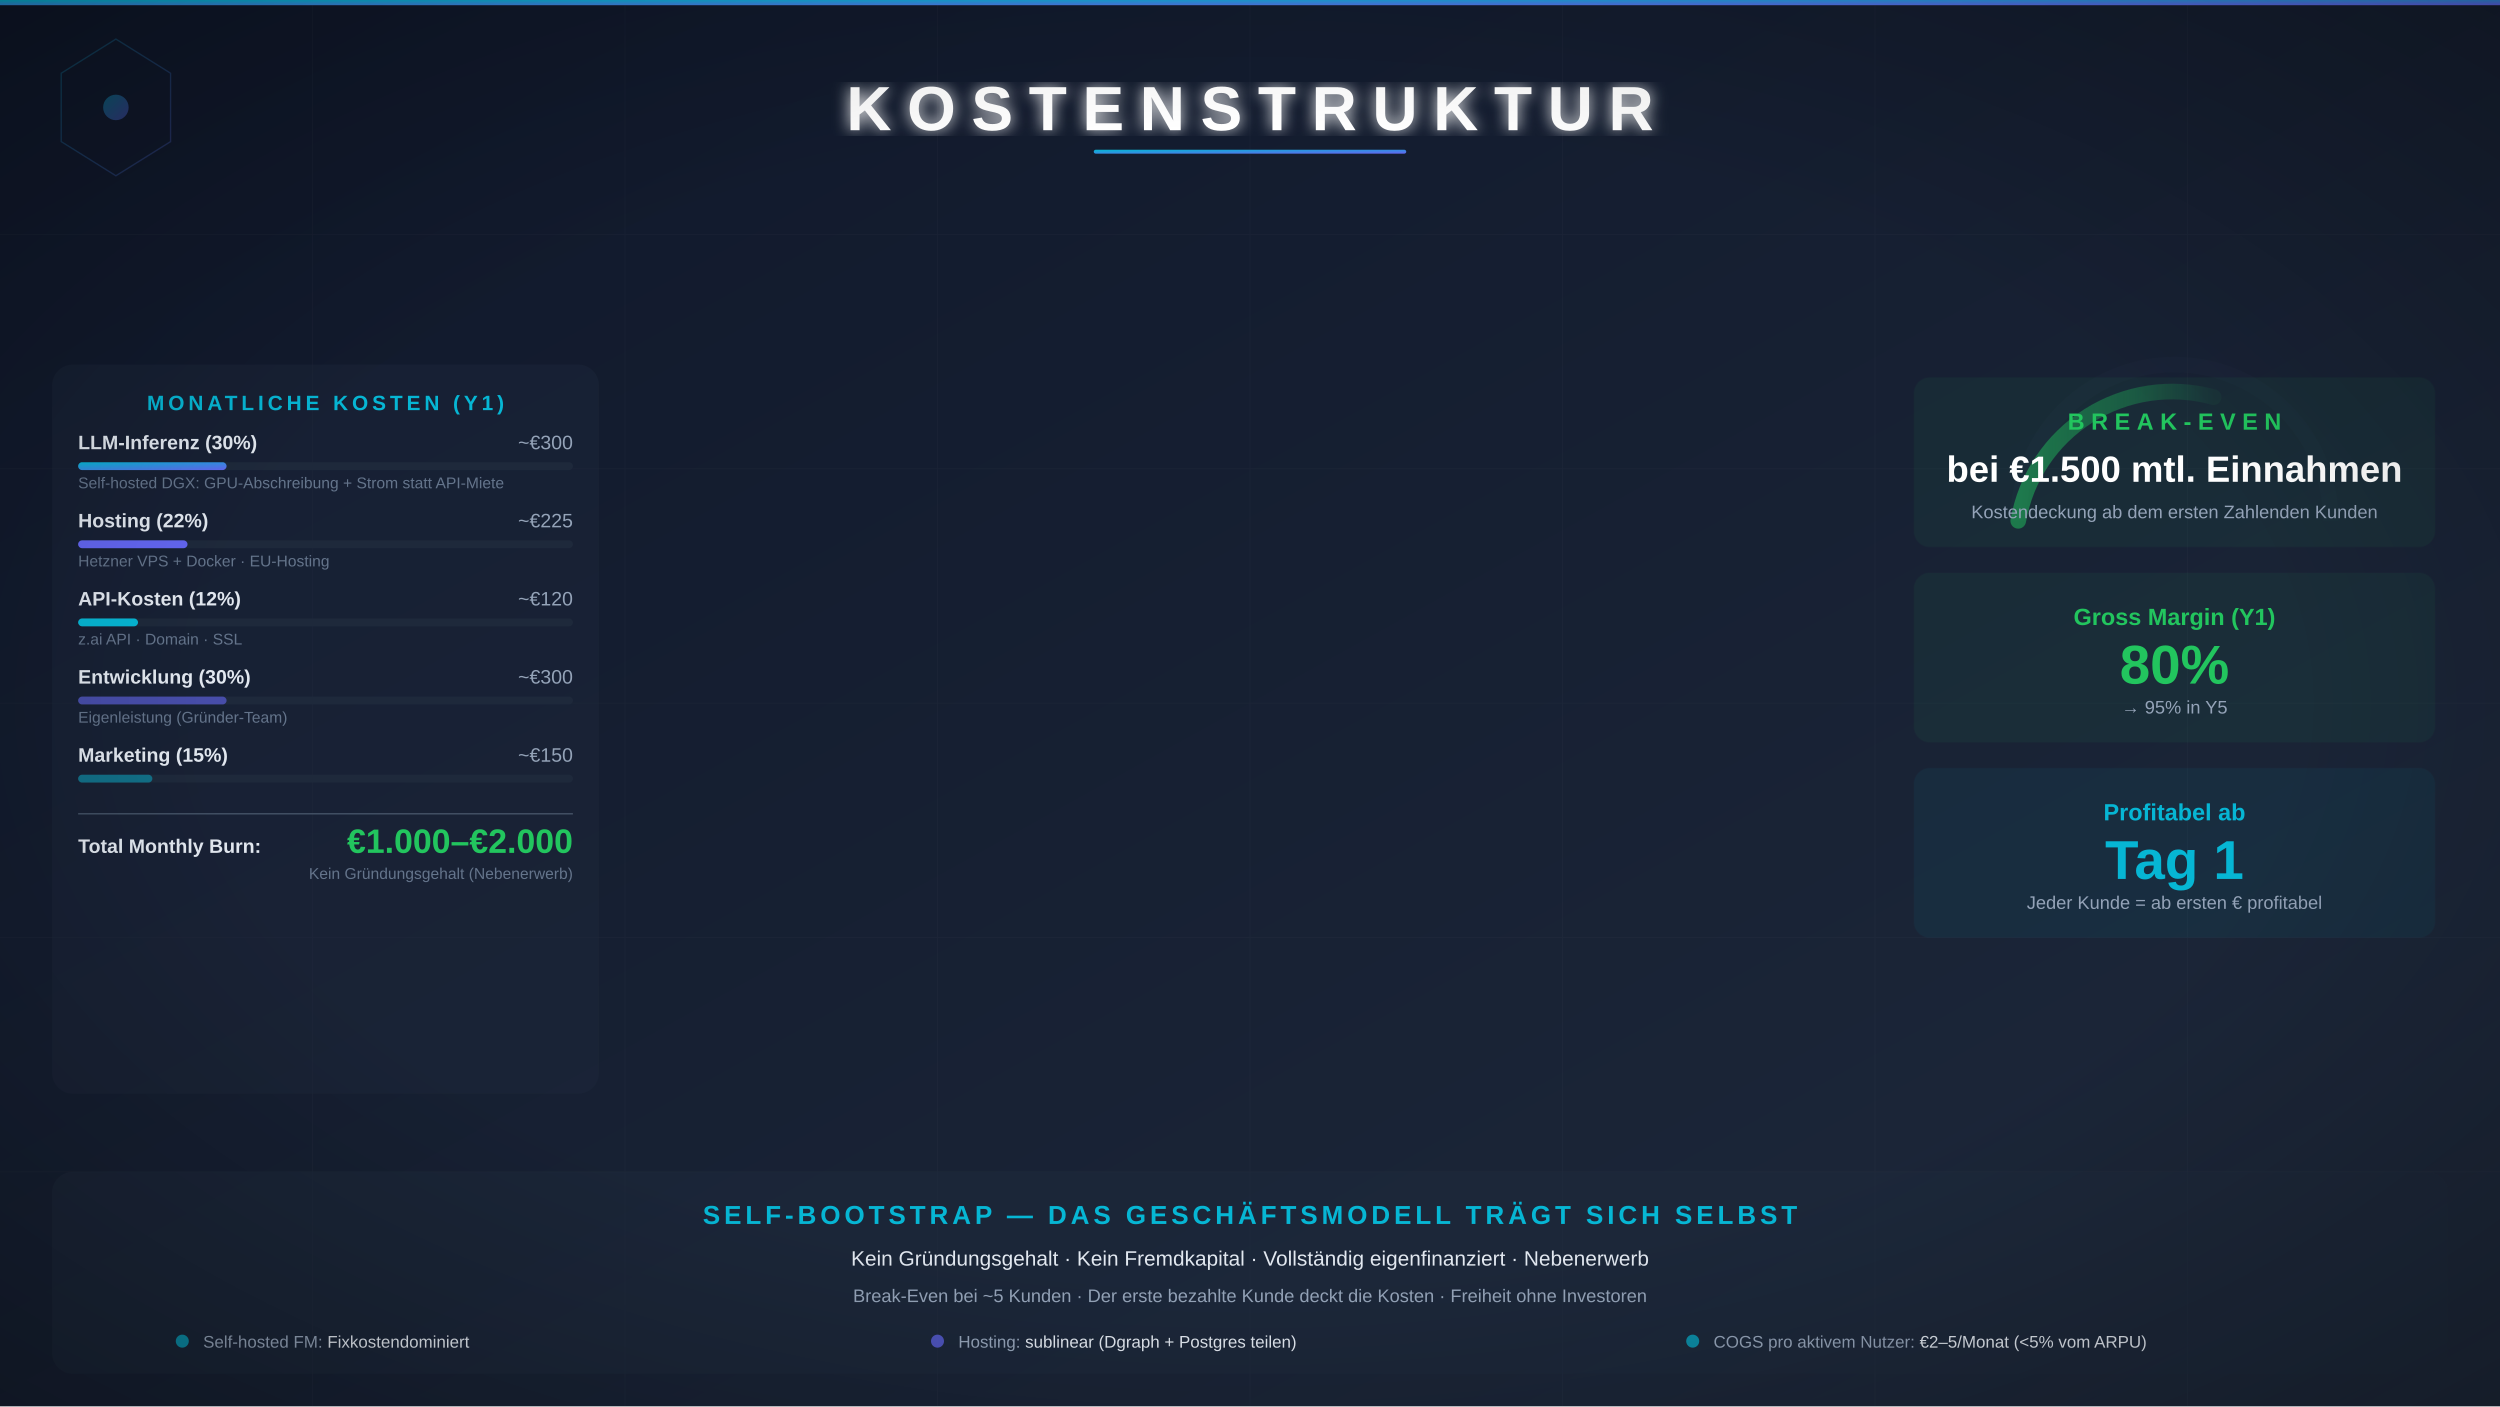
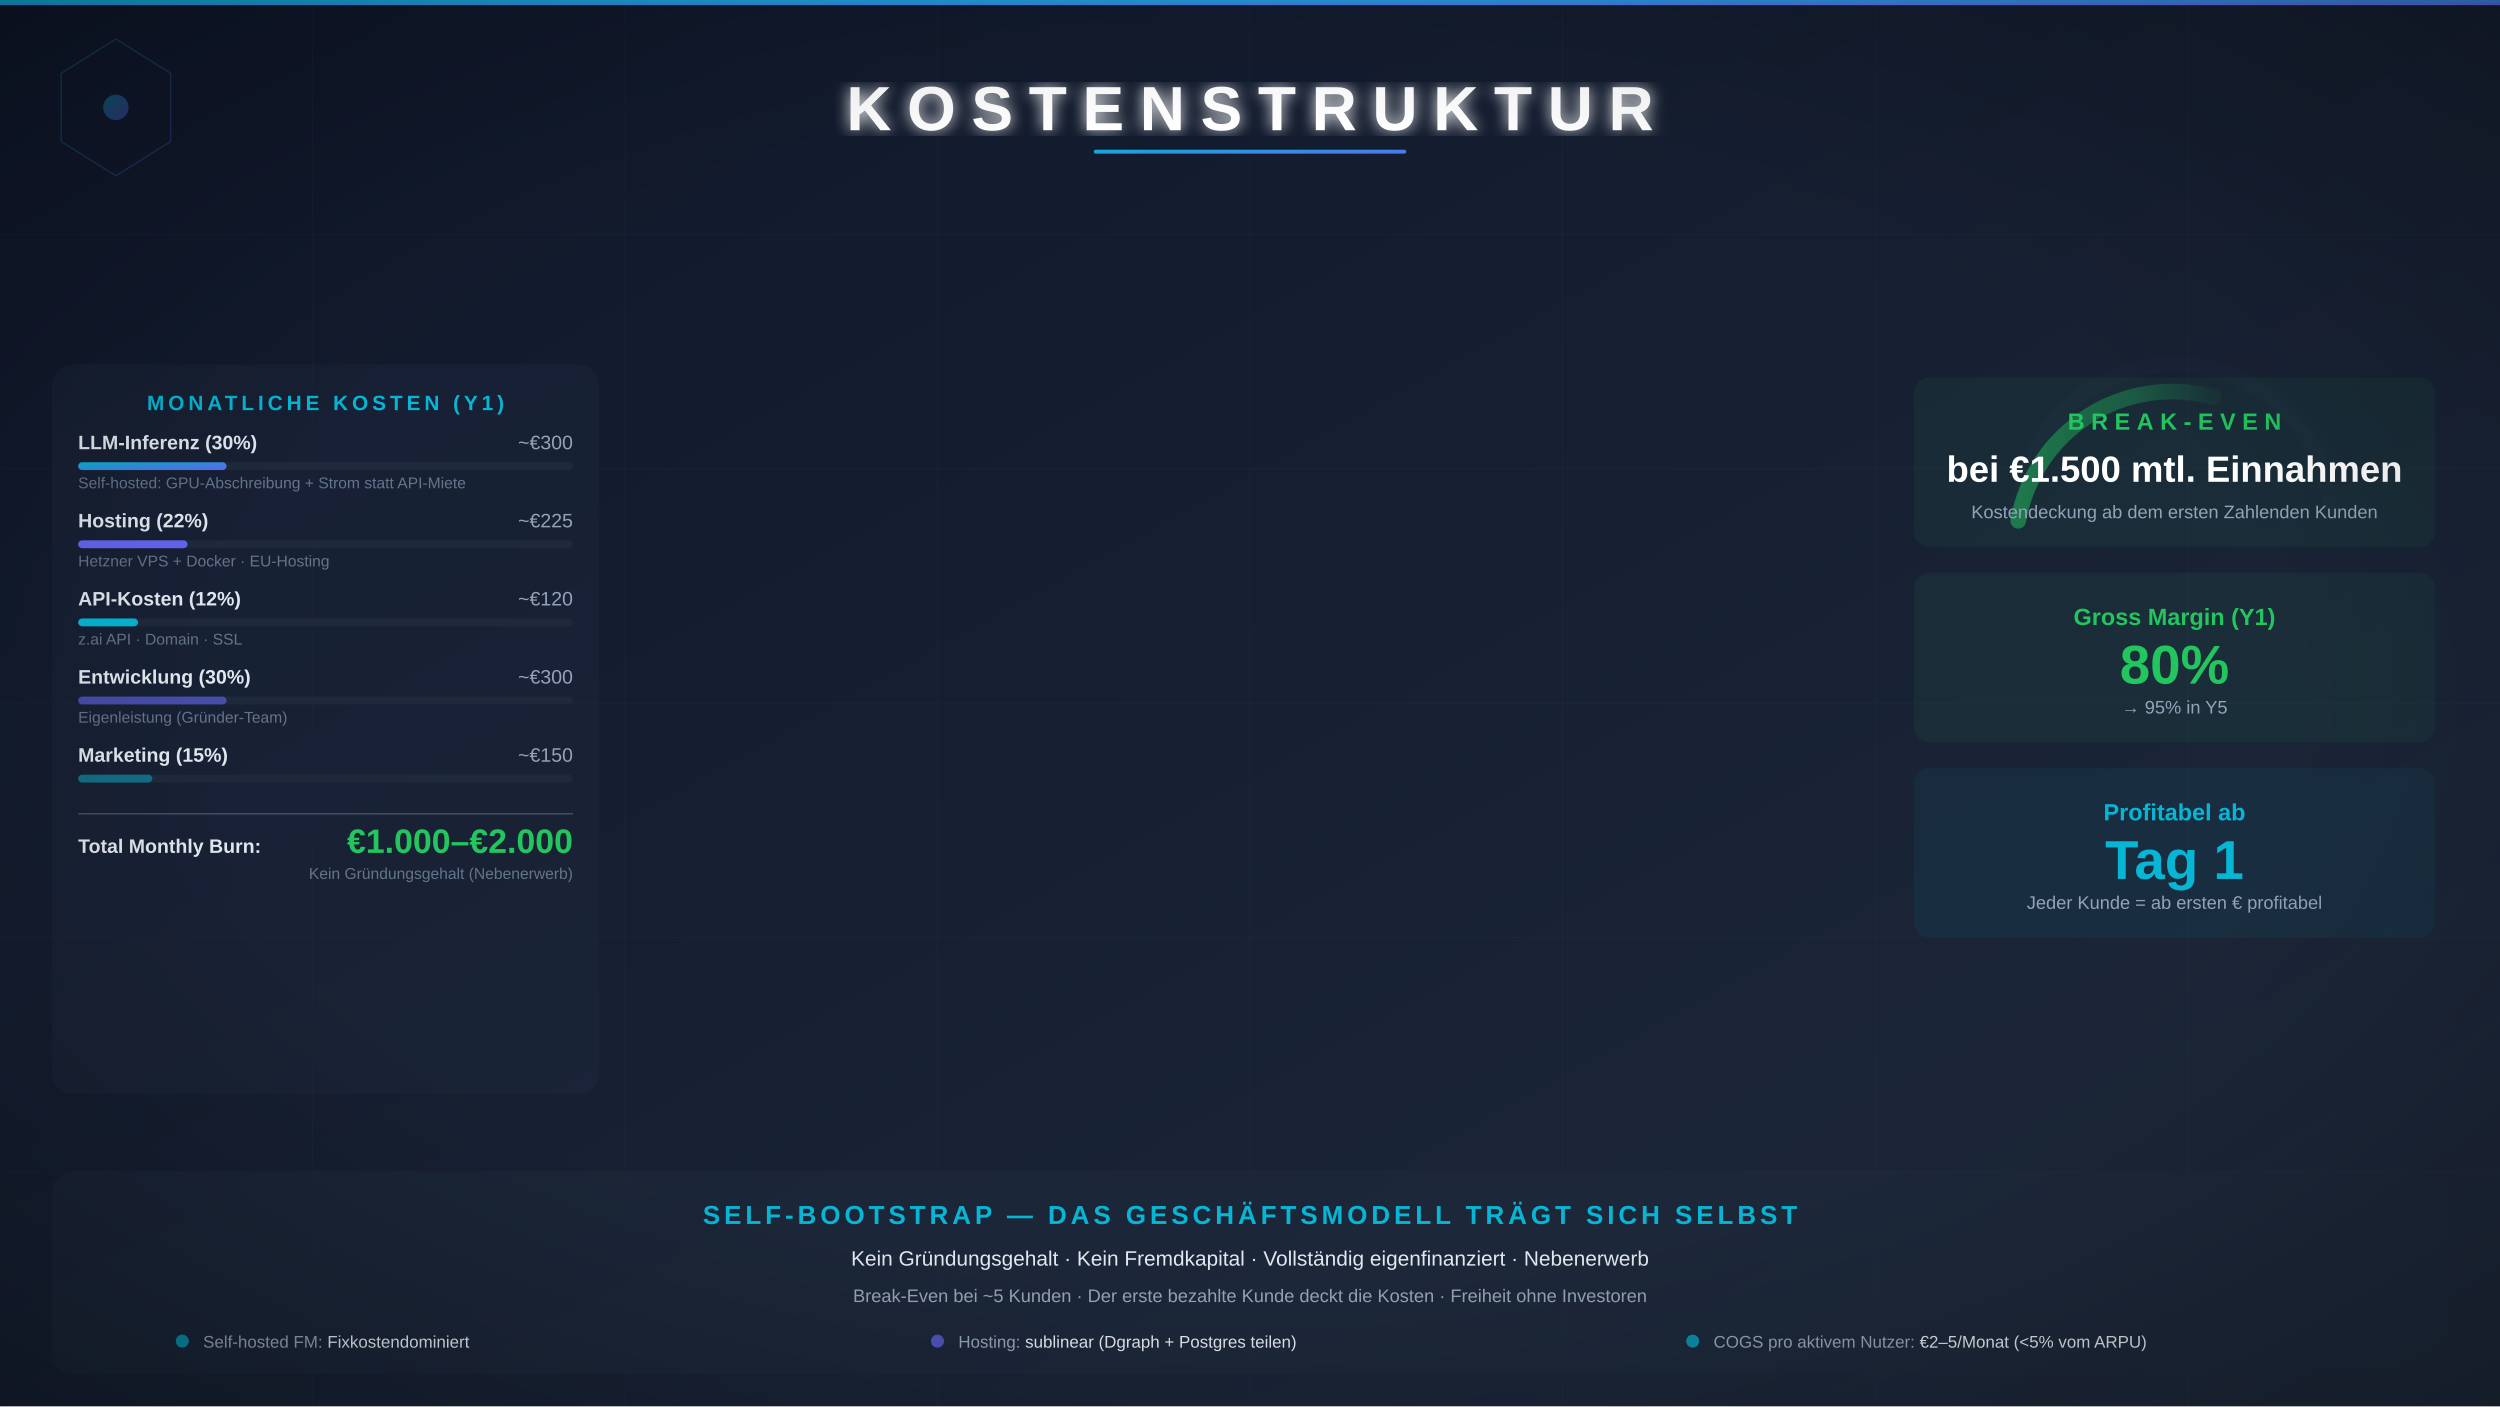
<svg xmlns="http://www.w3.org/2000/svg" viewBox="0 0 1920 1080" width="1920" height="1080">
  <defs>
    <linearGradient id="bg" x1="0%" y1="0%" x2="100%" y2="100%">
      <stop offset="0%" stop-color="#0f172a" />
      <stop offset="100%" stop-color="#1e293b" />
    </linearGradient>
    <linearGradient id="accent" x1="0%" y1="0%" x2="100%" y2="100%">
      <stop offset="0%" stop-color="#06b6d4" />
      <stop offset="100%" stop-color="#6366f1" />
    </linearGradient>
    <linearGradient id="gaugeGrad" x1="0%" y1="0%" x2="100%" y2="0%">
      <stop offset="0%" stop-color="#22c55e" />
      <stop offset="60%" stop-color="#22c55e" stop-opacity="0.6" />
      <stop offset="100%" stop-color="#22c55e" stop-opacity="0.1" />
    </linearGradient>
    <filter id="glow">
      <feGaussianBlur stdDeviation="6" result="b" />
      <feMerge>
        <feMergeNode in="b" />
        <feMergeNode in="SourceGraphic" />
      </feMerge>
    </filter>
    <radialGradient id="vignette" cx="50%" cy="50%" r="75%">
      <stop offset="55%" stop-color="#000" stop-opacity="0" />
      <stop offset="100%" stop-color="#000" stop-opacity="0.35" />
    </radialGradient>
  </defs>
  <rect width="1920" height="1080" fill="url(#bg)" />
  <g opacity="0.03" stroke="#ffffff" stroke-width="0.5">
    <line x1="0" y1="180" x2="1920" y2="180" />
    <line x1="0" y1="360" x2="1920" y2="360" />
    <line x1="0" y1="540" x2="1920" y2="540" />
    <line x1="0" y1="720" x2="1920" y2="720" />
    <line x1="0" y1="900" x2="1920" y2="900" />
    <line x1="240" y1="0" x2="240" y2="1080" />
    <line x1="480" y1="0" x2="480" y2="1080" />
    <line x1="720" y1="0" x2="720" y2="1080" />
    <line x1="960" y1="0" x2="960" y2="1080" />
    <line x1="1200" y1="0" x2="1200" y2="1080" />
    <line x1="1440" y1="0" x2="1440" y2="1080" />
    <line x1="1680" y1="0" x2="1680" y2="1080" />
  </g>
  <rect x="0" y="0" width="1920" height="4" fill="url(#accent)" />
  <g transform="translate(40, 30) scale(0.35)">
    <polygon points="140,0 260,75 260,225 140,300 20,225 20,75" fill="none" stroke="url(#accent)" stroke-width="3" opacity="0.25" />
    <circle cx="140" cy="150" r="28" fill="url(#accent)" opacity="0.4" />
  </g>
  <text x="960" y="100" font-family="'Segoe UI','Helvetica Neue',Arial,sans-serif" font-size="48" font-weight="700" fill="#ffffff" letter-spacing="12" text-anchor="middle" filter="url(#glow)">KOSTENSTRUKTUR</text>
  <rect x="840" y="115" width="240" height="3" fill="url(#accent)" rx="1.5" />
  <rect x="40" y="280" width="420" height="560" rx="16" fill="#1e293b" opacity="0.4" />
  <text x="250" y="315" font-family="'Segoe UI',Arial,sans-serif" font-size="16" font-weight="600" fill="#06b6d4" letter-spacing="3" text-anchor="middle">MONATLICHE KOSTEN (Y1)</text>
  <text x="60" y="345" font-family="'Segoe UI',Arial,sans-serif" font-size="15" font-weight="600" fill="#e2e8f0">LLM-Inferenz (30%)</text>
  <text x="440" y="345" font-family="'Segoe UI',Arial,sans-serif" font-size="15" fill="#94a3b8" text-anchor="end">~€300</text>
  <rect x="60" y="355" width="380" height="6" rx="3" fill="#1e293b" />
  <rect x="60" y="355" width="114" height="6" rx="3" fill="url(#accent)" />
-   <text x="60" y="375" font-family="'Segoe UI',Arial,sans-serif" font-size="12" fill="#64748b">Self-hosted DGX: GPU-Abschreibung + Strom statt API-Miete</text>
+   <text x="60" y="375" font-family="'Segoe UI',Arial,sans-serif" font-size="12" fill="#64748b">Self-hosted: GPU-Abschreibung + Strom statt API-Miete</text>
  <text x="60" y="405" font-family="'Segoe UI',Arial,sans-serif" font-size="15" font-weight="600" fill="#e2e8f0">Hosting (22%)</text>
  <text x="440" y="405" font-family="'Segoe UI',Arial,sans-serif" font-size="15" fill="#94a3b8" text-anchor="end">~€225</text>
  <rect x="60" y="415" width="380" height="6" rx="3" fill="#1e293b" />
  <rect x="60" y="415" width="84" height="6" rx="3" fill="#6366f1" />
  <text x="60" y="435" font-family="'Segoe UI',Arial,sans-serif" font-size="12" fill="#64748b">Hetzner VPS + Docker · EU-Hosting</text>
  <text x="60" y="465" font-family="'Segoe UI',Arial,sans-serif" font-size="15" font-weight="600" fill="#e2e8f0">API-Kosten (12%)</text>
  <text x="440" y="465" font-family="'Segoe UI',Arial,sans-serif" font-size="15" fill="#94a3b8" text-anchor="end">~€120</text>
  <rect x="60" y="475" width="380" height="6" rx="3" fill="#1e293b" />
  <rect x="60" y="475" width="46" height="6" rx="3" fill="#06b6d4" />
  <text x="60" y="495" font-family="'Segoe UI',Arial,sans-serif" font-size="12" fill="#64748b">z.ai API · Domain · SSL</text>
  <text x="60" y="525" font-family="'Segoe UI',Arial,sans-serif" font-size="15" font-weight="600" fill="#e2e8f0">Entwicklung (30%)</text>
  <text x="440" y="525" font-family="'Segoe UI',Arial,sans-serif" font-size="15" fill="#94a3b8" text-anchor="end">~€300</text>
  <rect x="60" y="535" width="380" height="6" rx="3" fill="#1e293b" />
  <rect x="60" y="535" width="114" height="6" rx="3" fill="#6366f1" opacity="0.6" />
  <text x="60" y="555" font-family="'Segoe UI',Arial,sans-serif" font-size="12" fill="#64748b">Eigenleistung (Gründer-Team)</text>
  <text x="60" y="585" font-family="'Segoe UI',Arial,sans-serif" font-size="15" font-weight="600" fill="#e2e8f0">Marketing (15%)</text>
  <text x="440" y="585" font-family="'Segoe UI',Arial,sans-serif" font-size="15" fill="#94a3b8" text-anchor="end">~€150</text>
  <rect x="60" y="595" width="380" height="6" rx="3" fill="#1e293b" />
  <rect x="60" y="595" width="57" height="6" rx="3" fill="#06b6d4" opacity="0.5" />
  <line x1="60" y1="625" x2="440" y2="625" stroke="#475569" stroke-width="1" />
  <text x="60" y="655" font-family="'Segoe UI',Arial,sans-serif" font-size="15" font-weight="600" fill="#e2e8f0">Total Monthly Burn:</text>
  <text x="440" y="655" font-family="'Segoe UI',Arial,sans-serif" font-size="26" font-weight="700" fill="#22c55e" text-anchor="end">€1.000–€2.000</text>
  <text x="440" y="675" font-family="'Segoe UI',Arial,sans-serif" font-size="12" fill="#64748b" text-anchor="end">Kein Gründungsgehalt (Nebenerwerb)</text>
  <path d="M 1550,400 A 120,120 0 0,1 1790,400" fill="none" stroke="#1e293b" stroke-width="12" opacity="0.3" />
  <path d="M 1550,400 A 120,120 0 0,1 1700,305" fill="none" stroke="url(#gaugeGrad)" stroke-width="12" stroke-linecap="round" opacity="0.5" />
  <rect x="1470" y="290" width="400" height="130" rx="12" fill="#22c55e" opacity="0.06" stroke="#22c55e" stroke-width="1" stroke-opacity="0.3" />
  <text x="1670" y="330" font-family="'Segoe UI',Arial,sans-serif" font-size="18" font-weight="600" fill="#22c55e" letter-spacing="5" text-anchor="middle">BREAK-EVEN</text>
  <text x="1670" y="370" font-family="'Segoe UI',Arial,sans-serif" font-size="28" font-weight="700" fill="#ffffff" text-anchor="middle">bei €1.500 mtl. Einnahmen</text>
  <text x="1670" y="398" font-family="'Segoe UI',Arial,sans-serif" font-size="14" fill="#94a3b8" text-anchor="middle">Kostendeckung ab dem ersten Zahlenden Kunden</text>
  <rect x="1470" y="440" width="400" height="130" rx="12" fill="#22c55e" opacity="0.06" stroke="#22c55e" stroke-width="1" stroke-opacity="0.3" />
  <text x="1670" y="480" font-family="'Segoe UI',Arial,sans-serif" font-size="18" font-weight="600" fill="#22c55e" text-anchor="middle">Gross Margin (Y1)</text>
  <text x="1670" y="525" font-family="'Segoe UI',Arial,sans-serif" font-size="42" font-weight="700" fill="#22c55e" text-anchor="middle">80%</text>
  <text x="1670" y="548" font-family="'Segoe UI',Arial,sans-serif" font-size="14" fill="#94a3b8" text-anchor="middle">→ 95% in Y5</text>
  <rect x="1470" y="590" width="400" height="130" rx="12" fill="#06b6d4" opacity="0.06" stroke="#06b6d4" stroke-width="1" stroke-opacity="0.3" />
  <text x="1670" y="630" font-family="'Segoe UI',Arial,sans-serif" font-size="18" font-weight="600" fill="#06b6d4" text-anchor="middle">Profitabel ab</text>
  <text x="1670" y="675" font-family="'Segoe UI',Arial,sans-serif" font-size="42" font-weight="700" fill="#06b6d4" text-anchor="middle">Tag 1</text>
  <text x="1670" y="698" font-family="'Segoe UI',Arial,sans-serif" font-size="14" fill="#94a3b8" text-anchor="middle">Jeder Kunde = ab ersten € profitabel</text>
  <rect x="40" y="900" width="1840" height="155" rx="16" fill="#1e293b" opacity="0.5" />
  <text x="960" y="940" font-family="'Segoe UI',Arial,sans-serif" font-size="20" font-weight="600" fill="#06b6d4" letter-spacing="3" text-anchor="middle">SELF-BOOTSTRAP — DAS GESCHÄFTSMODELL TRÄGT SICH SELBST</text>
  <text x="960" y="972" font-family="'Segoe UI',Arial,sans-serif" font-size="16" fill="#e2e8f0" text-anchor="middle">Kein Gründungsgehalt · Kein Fremdkapital · Vollständig eigenfinanziert · Nebenerwerb</text>
  <text x="960" y="1000" font-family="'Segoe UI',Arial,sans-serif" font-size="14" fill="#94a3b8" text-anchor="middle">Break-Even bei ~5 Kunden · Der erste bezahlte Kunde deckt die Kosten · Freiheit ohne Investoren</text>
  <circle cx="140" cy="1030" r="5" fill="#06b6d4" opacity="0.7" />
  <text x="156" y="1035" font-family="'Segoe UI',Arial,sans-serif" font-size="13" fill="#94a3b8">Self-hosted FM: <tspan fill="#e2e8f0">Fixkostendominiert</tspan>
  </text>
  <circle cx="720" cy="1030" r="5" fill="#6366f1" opacity="0.7" />
  <text x="736" y="1035" font-family="'Segoe UI',Arial,sans-serif" font-size="13" fill="#94a3b8">Hosting: <tspan fill="#e2e8f0">sublinear (Dgraph + Postgres teilen)</tspan>
  </text>
  <circle cx="1300" cy="1030" r="5" fill="#06b6d4" opacity="0.7" />
  <text x="1316" y="1035" font-family="'Segoe UI',Arial,sans-serif" font-size="13" fill="#94a3b8">COGS pro aktivem Nutzer: <tspan fill="#e2e8f0">€2–5/Monat (&lt;5% vom ARPU)</tspan>
  </text>
  <rect width="1920" height="1080" fill="url(#vignette)" pointer-events="none" />
</svg>
